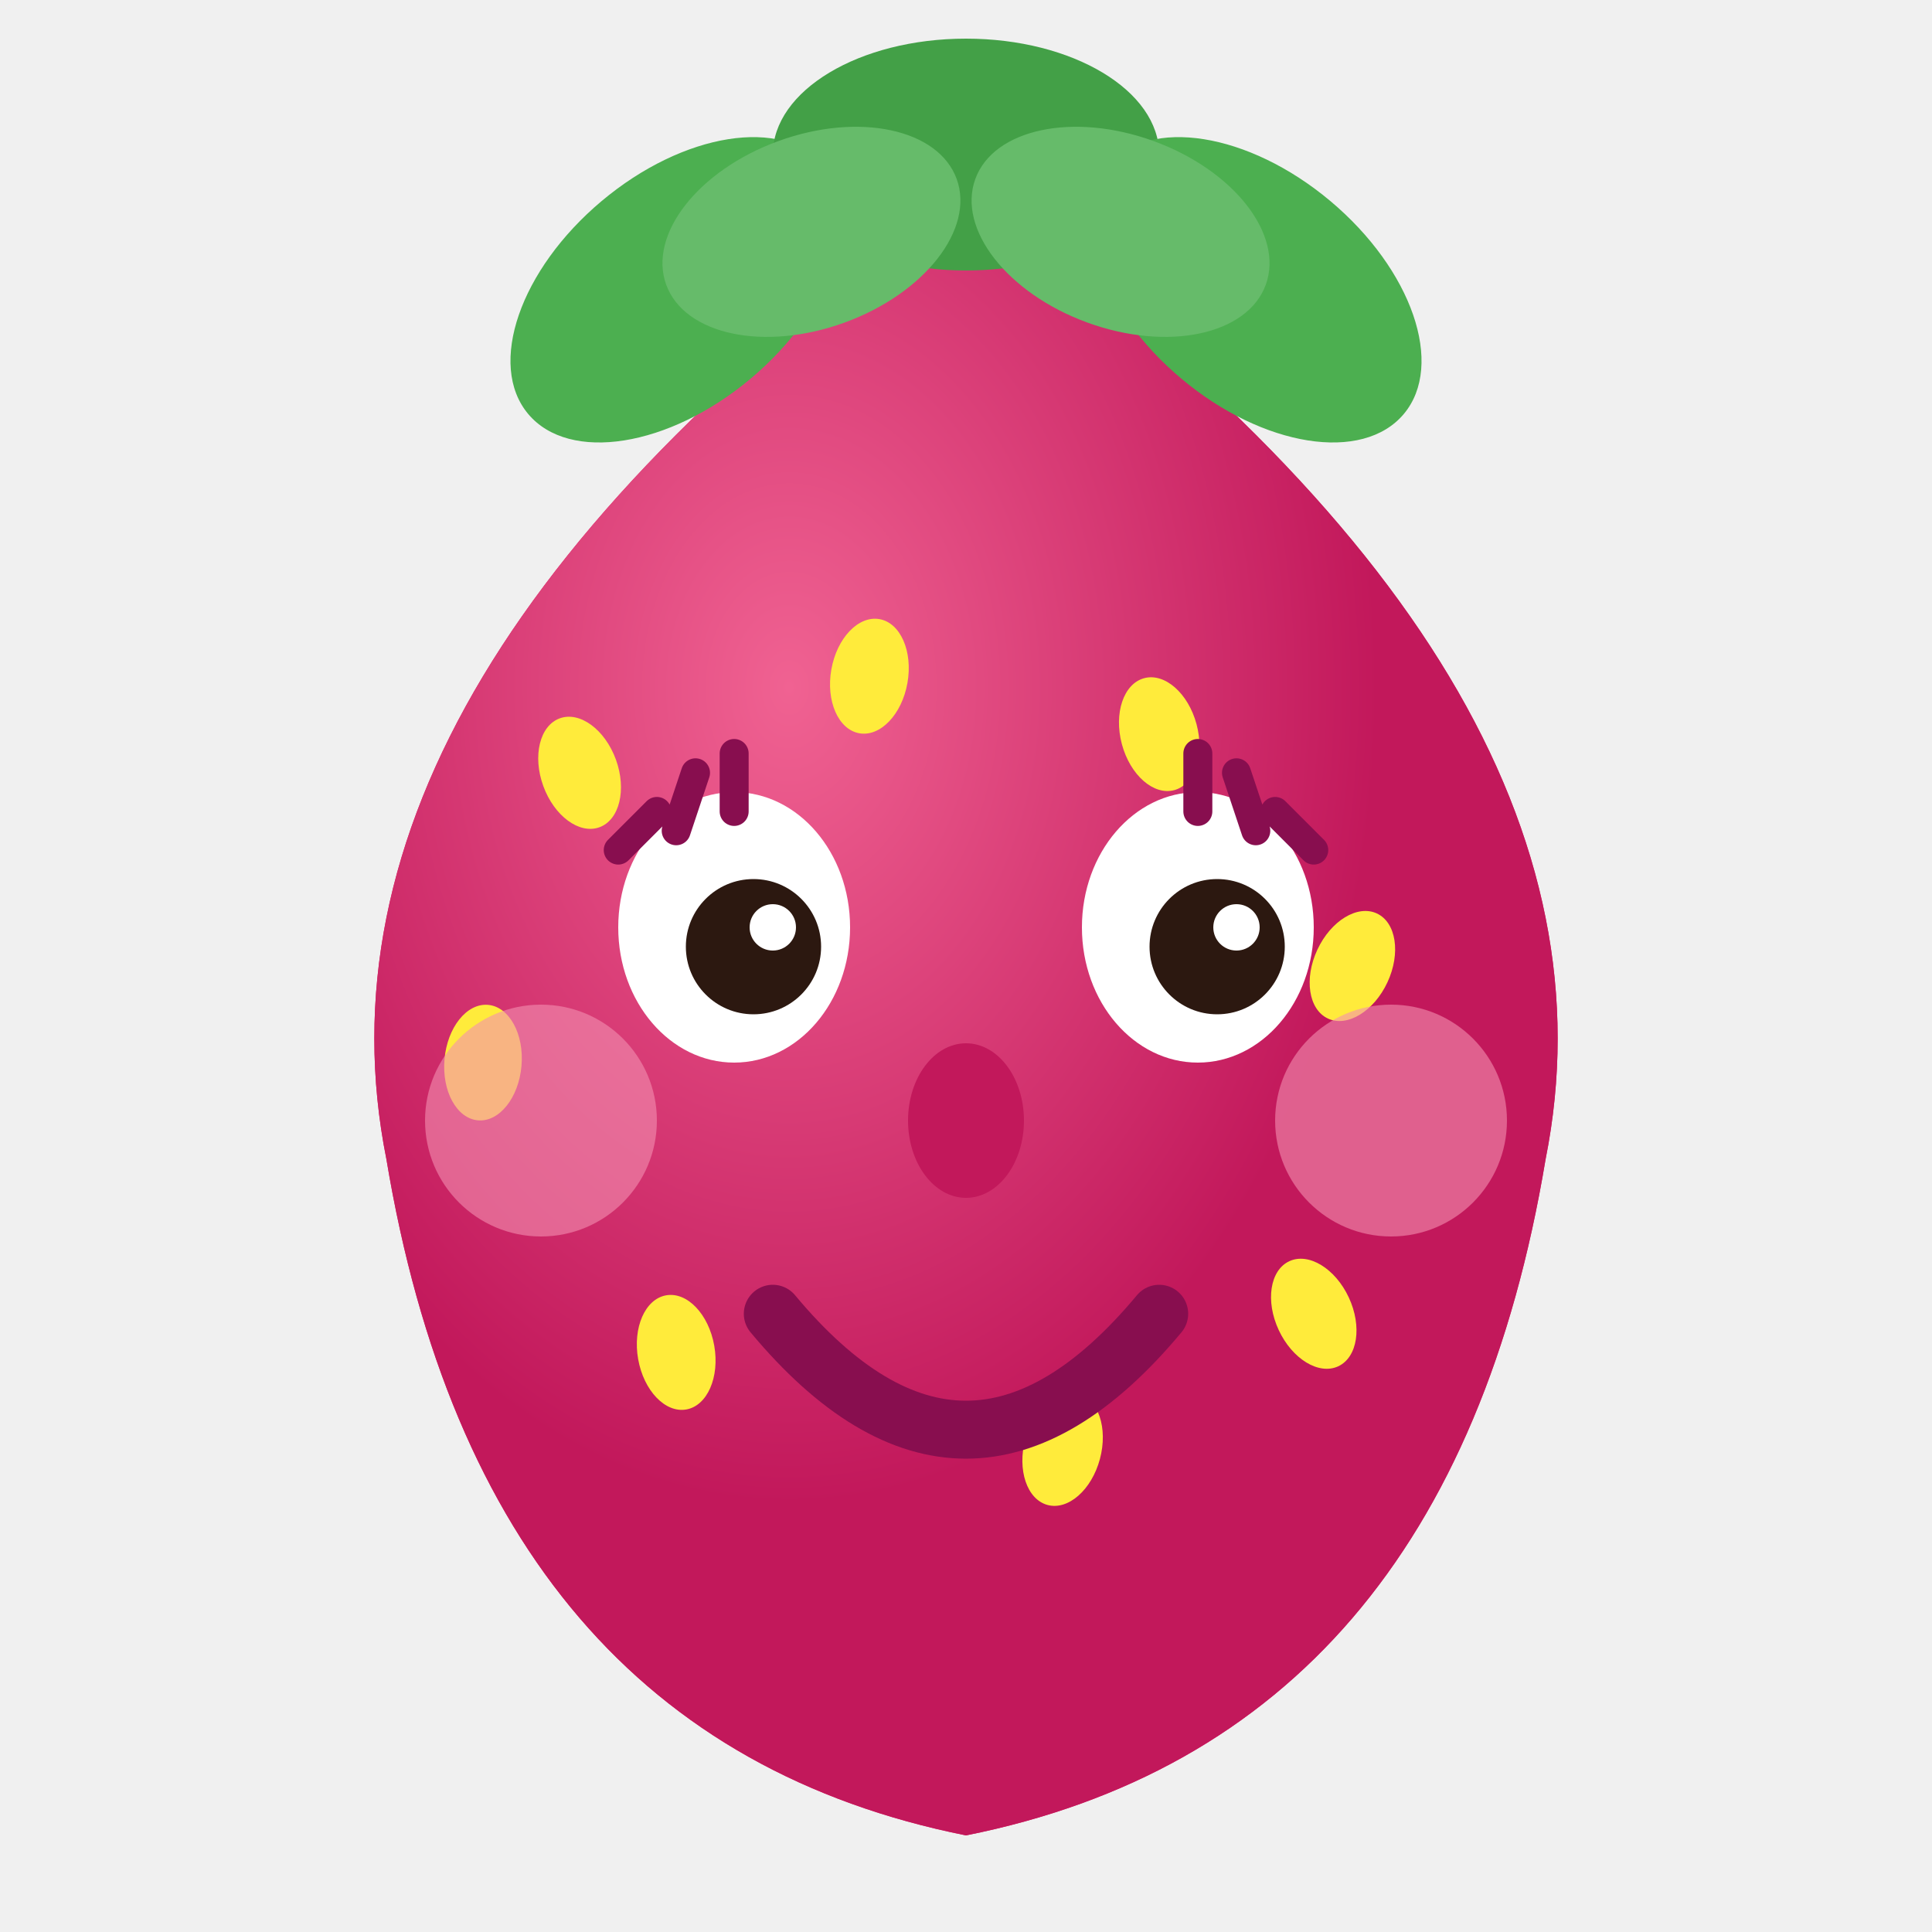
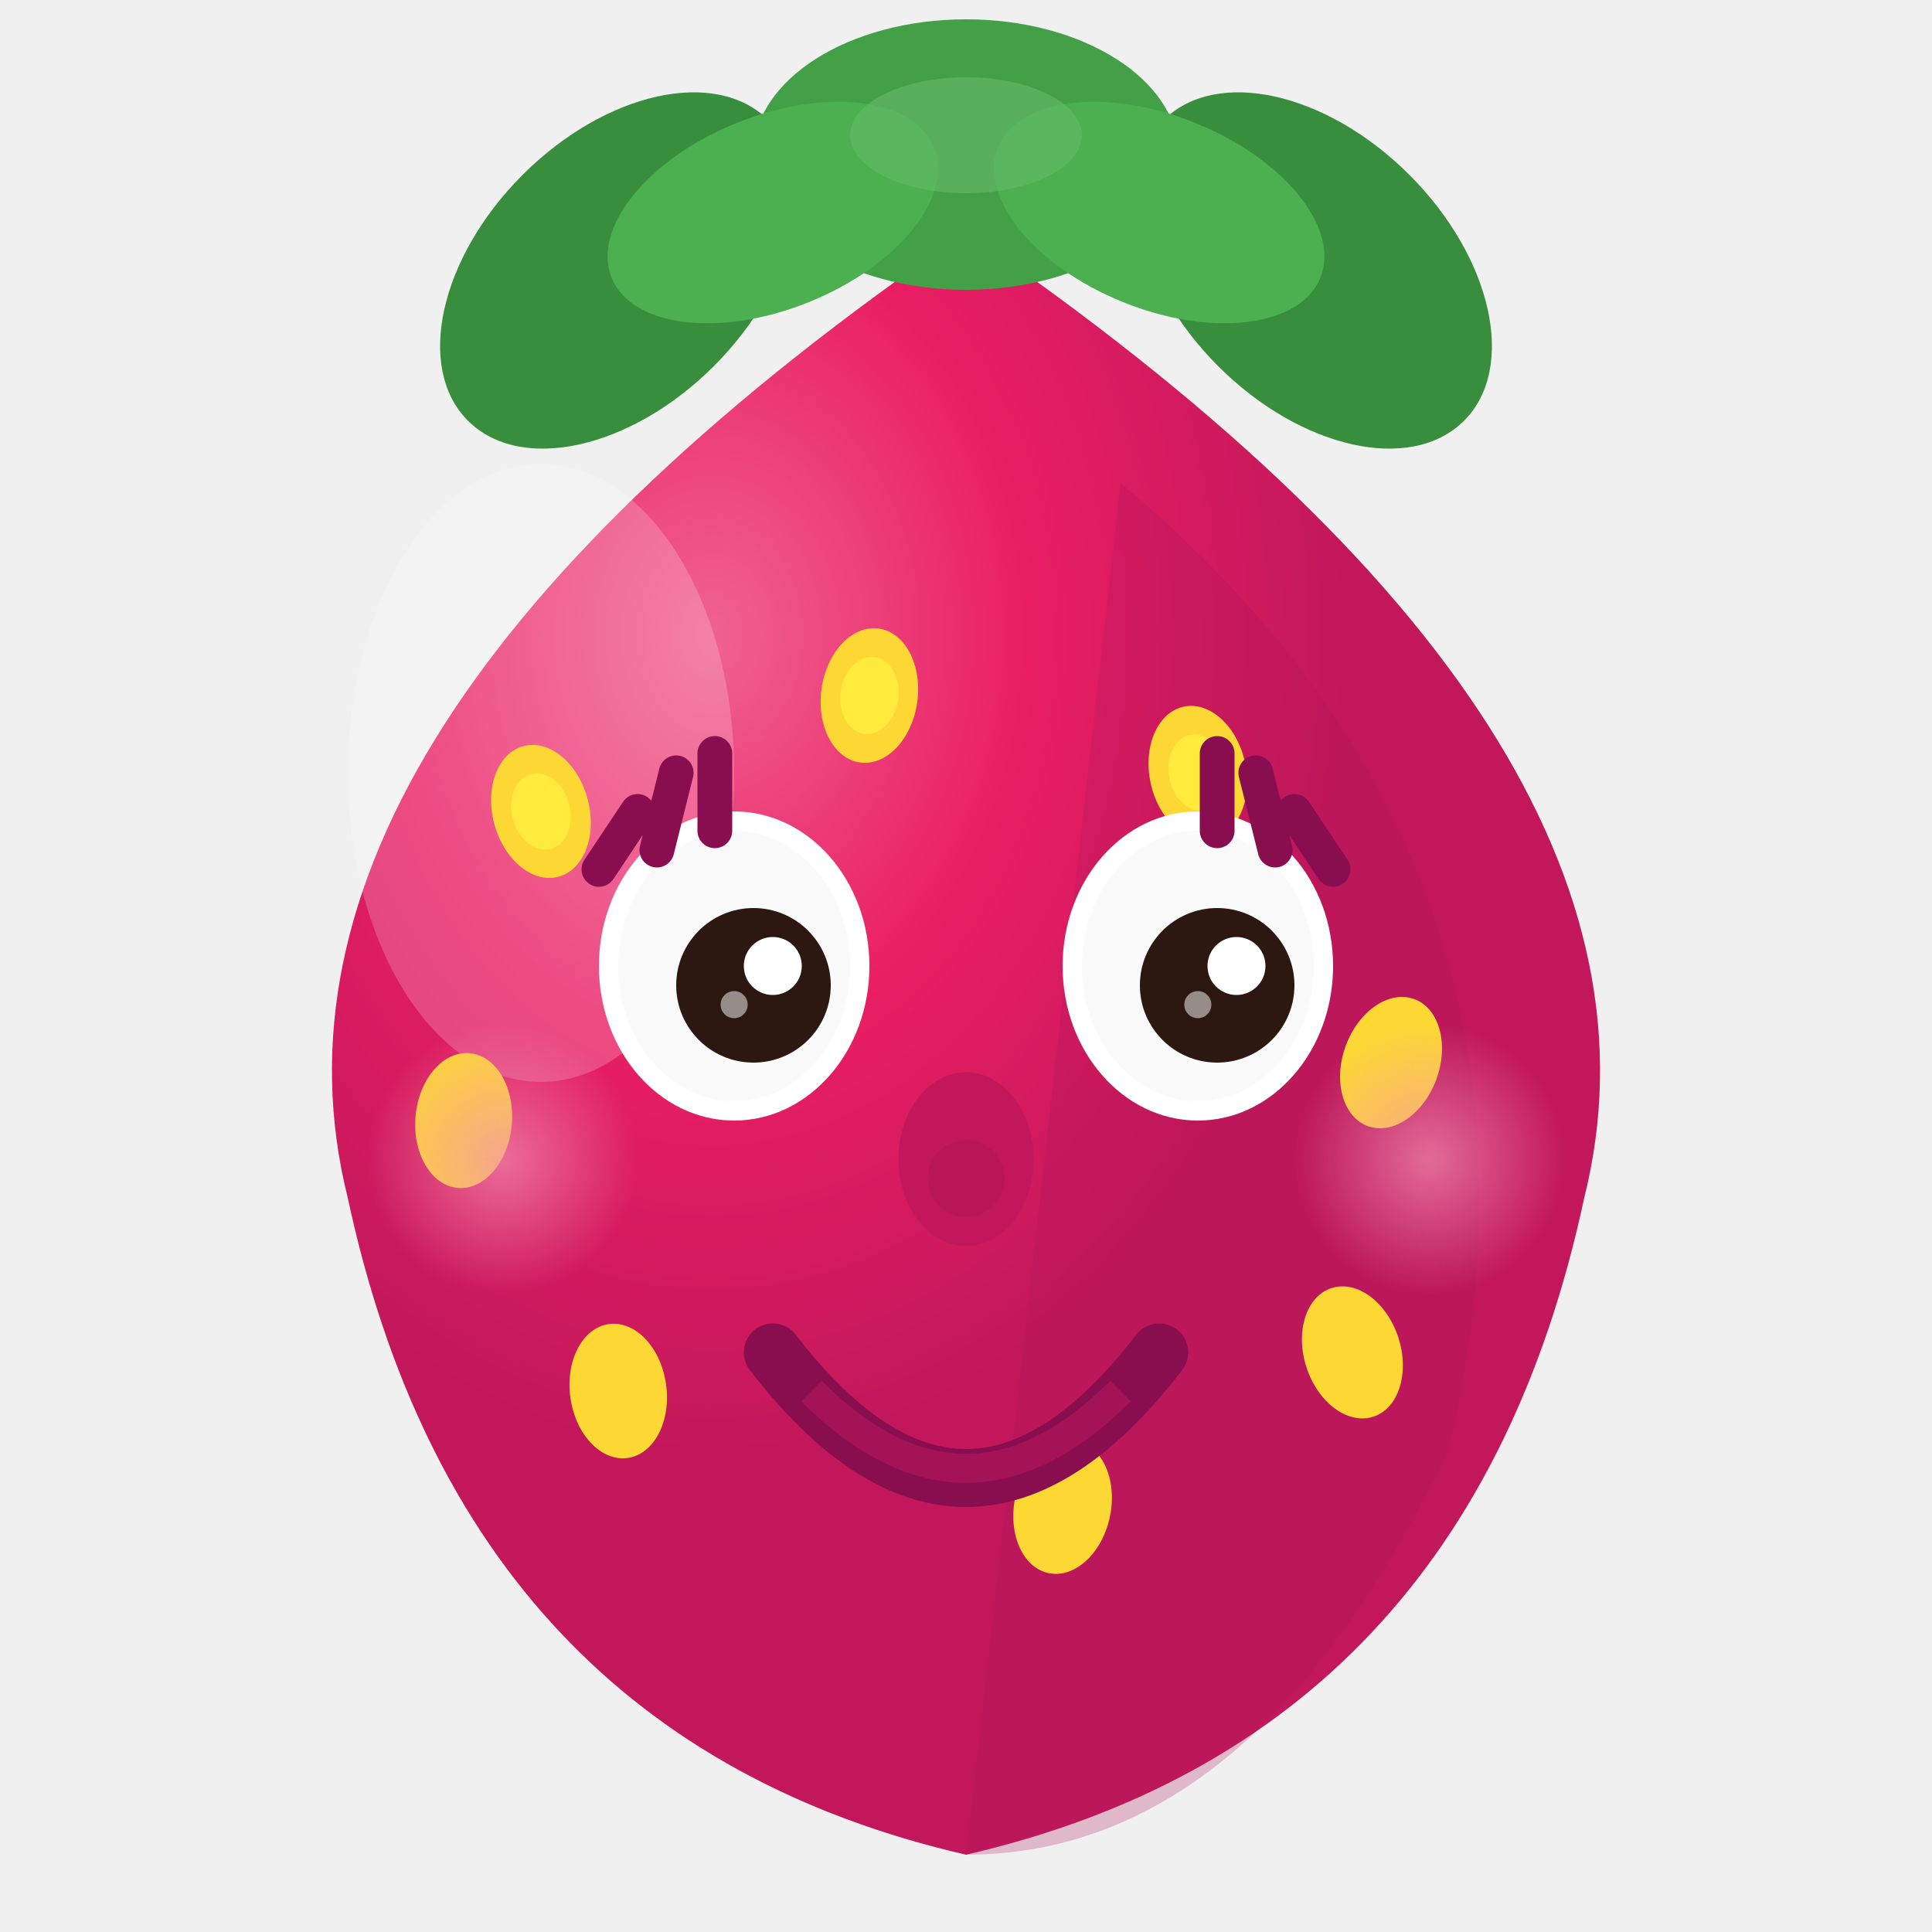
<svg xmlns="http://www.w3.org/2000/svg" viewBox="0 0 100 100">
-   <path d="M50 10 Q15 35 20 60 Q25 90 50 95 Q75 90 80 60 Q85 35 50 10 Z" fill="#E91E63" />
-   <path d="M50 10 Q15 35 20 60 Q25 90 50 95 Q75 90 80 60 Q85 35 50 10 Z" fill="url(#strawGrad)" />
-   <ellipse cx="35" cy="15" rx="10" ry="6" fill="#4CAF50" transform="rotate(-40 35 15)" />
-   <ellipse cx="50" cy="8" rx="10" ry="6" fill="#43A047" />
-   <ellipse cx="65" cy="15" rx="10" ry="6" fill="#4CAF50" transform="rotate(40 65 15)" />
-   <ellipse cx="42" cy="12" rx="8" ry="5" fill="#66BB6A" transform="rotate(-20 42 12)" />
-   <ellipse cx="58" cy="12" rx="8" ry="5" fill="#66BB6A" transform="rotate(20 58 12)" />
-   <ellipse cx="30" cy="40" rx="2" ry="3" fill="#FFEB3B" transform="rotate(-20 30 40)" />
-   <ellipse cx="45" cy="35" rx="2" ry="3" fill="#FFEB3B" transform="rotate(10 45 35)" />
-   <ellipse cx="60" cy="38" rx="2" ry="3" fill="#FFEB3B" transform="rotate(-15 60 38)" />
-   <ellipse cx="70" cy="50" rx="2" ry="3" fill="#FFEB3B" transform="rotate(25 70 50)" />
-   <ellipse cx="35" cy="70" rx="2" ry="3" fill="#FFEB3B" transform="rotate(-10 35 70)" />
-   <ellipse cx="55" cy="75" rx="2" ry="3" fill="#FFEB3B" transform="rotate(15 55 75)" />
-   <ellipse cx="68" cy="68" rx="2" ry="3" fill="#FFEB3B" transform="rotate(-25 68 68)" />
-   <ellipse cx="25" cy="55" rx="2" ry="3" fill="#FFEB3B" transform="rotate(5 25 55)" />
-   <ellipse cx="38" cy="48" rx="6" ry="7" fill="white" />
-   <ellipse cx="62" cy="48" rx="6" ry="7" fill="white" />
-   <circle cx="39" cy="49" r="3.5" fill="#2C1810" />
-   <circle cx="63" cy="49" r="3.5" fill="#2C1810" />
-   <circle cx="40" cy="48" r="1.2" fill="white" />
-   <circle cx="64" cy="48" r="1.2" fill="white" />
-   <path d="M32 44 L34 42 M35 43 L36 40 M38 42 L38 39" stroke="#880E4F" stroke-width="1.5" stroke-linecap="round" />
-   <path d="M62 42 L62 39 M65 43 L64 40 M68 44 L66 42" stroke="#880E4F" stroke-width="1.5" stroke-linecap="round" />
-   <ellipse cx="50" cy="58" rx="3" ry="4" fill="#C2185B" />
-   <path d="M40 68 Q50 80 60 68" stroke="#880E4F" stroke-width="3" fill="none" stroke-linecap="round" />
-   <circle cx="28" cy="58" r="6" fill="#F48FB1" opacity="0.6" />
-   <circle cx="72" cy="58" r="6" fill="#F48FB1" opacity="0.6" />
+   <path d="M50 12 Q12 38 18 62 Q24 90 50 96 Q76 90 82 62 Q88 38 50 12 Z" fill="url(#strawGrad)" />
+   <path d="M58 25 Q82 45 75 75 Q65 96 50 96" fill="#AD1457" opacity="0.25" />
+   <ellipse cx="28" cy="40" rx="10" ry="16" fill="white" opacity="0.2" />
+   <ellipse cx="32" cy="14" rx="11" ry="7" fill="#388E3C" transform="rotate(-45 32 14)" />
+   <ellipse cx="50" cy="8" rx="11" ry="7" fill="#43A047" />
+   <ellipse cx="68" cy="14" rx="11" ry="7" fill="#388E3C" transform="rotate(45 68 14)" />
+   <ellipse cx="40" cy="11" rx="9" ry="5" fill="#4CAF50" transform="rotate(-22 40 11)" />
+   <ellipse cx="60" cy="11" rx="9" ry="5" fill="#4CAF50" transform="rotate(22 60 11)" />
+   <ellipse cx="50" cy="7" rx="6" ry="3" fill="#66BB6A" opacity="0.6" />
+   <ellipse cx="28" cy="42" rx="2.5" ry="3.5" fill="#FDD835" transform="rotate(-15 28 42)" />
+   <ellipse cx="28" cy="42" rx="1.5" ry="2" fill="#FFEB3B" transform="rotate(-15 28 42)" />
+   <ellipse cx="45" cy="36" rx="2.5" ry="3.5" fill="#FDD835" transform="rotate(8 45 36)" />
+   <ellipse cx="45" cy="36" rx="1.5" ry="2" fill="#FFEB3B" transform="rotate(8 45 36)" />
+   <ellipse cx="62" cy="40" rx="2.5" ry="3.5" fill="#FDD835" transform="rotate(-12 62 40)" />
+   <ellipse cx="62" cy="40" rx="1.5" ry="2" fill="#FFEB3B" transform="rotate(-12 62 40)" />
+   <ellipse cx="72" cy="55" rx="2.5" ry="3.5" fill="#FDD835" transform="rotate(20 72 55)" />
+   <ellipse cx="32" cy="72" rx="2.5" ry="3.5" fill="#FDD835" transform="rotate(-8 32 72)" />
+   <ellipse cx="55" cy="78" rx="2.5" ry="3.5" fill="#FDD835" transform="rotate(12 55 78)" />
+   <ellipse cx="70" cy="70" rx="2.5" ry="3.5" fill="#FDD835" transform="rotate(-18 70 70)" />
+   <ellipse cx="24" cy="58" rx="2.5" ry="3.5" fill="#FDD835" transform="rotate(5 24 58)" />
+   <ellipse cx="38" cy="50" rx="7" ry="8" fill="white" />
+   <ellipse cx="62" cy="50" rx="7" ry="8" fill="white" />
+   <ellipse cx="38" cy="50" rx="6" ry="7" fill="#FAFAFA" />
+   <ellipse cx="62" cy="50" rx="6" ry="7" fill="#FAFAFA" />
+   <circle cx="39" cy="51" r="4" fill="#2C1810" />
+   <circle cx="63" cy="51" r="4" fill="#2C1810" />
+   <circle cx="40" cy="50" r="1.5" fill="white" />
+   <circle cx="64" cy="50" r="1.5" fill="white" />
+   <circle cx="38" cy="52" r="0.7" fill="white" opacity="0.5" />
+   <circle cx="62" cy="52" r="0.7" fill="white" opacity="0.5" />
+   <path d="M31 45 L33 42 M34 44 L35 40 M37 43 L37 39" stroke="#880E4F" stroke-width="1.8" stroke-linecap="round" />
+   <path d="M63 43 L63 39 M66 44 L65 40 M69 45 L67 42" stroke="#880E4F" stroke-width="1.8" stroke-linecap="round" />
+   <ellipse cx="50" cy="60" rx="3.5" ry="4.5" fill="#C2185B" />
+   <ellipse cx="50" cy="61" rx="2" ry="2" fill="#AD1457" opacity="0.4" />
+   <path d="M40 70 Q50 83 60 70" stroke="#880E4F" stroke-width="3" fill="none" stroke-linecap="round" />
+   <path d="M42 72 Q50 80 58 72" stroke="#E91E63" stroke-width="1.5" fill="none" opacity="0.3" />
+   <circle cx="26" cy="60" r="7" fill="url(#strawCheek)" />
+   <circle cx="74" cy="60" r="7" fill="url(#strawCheek)" />
  <defs>
-     <radialGradient id="strawGrad" cx="35%" cy="30%">
+     <radialGradient id="strawGrad" cx="30%" cy="25%">
      <stop offset="0%" stop-color="#F06292" />
+       <stop offset="50%" stop-color="#E91E63" />
      <stop offset="100%" stop-color="#C2185B" />
+     </radialGradient>
+     <radialGradient id="strawCheek" cx="50%" cy="50%">
+       <stop offset="0%" stop-color="#F48FB1" stop-opacity="0.7" />
+       <stop offset="100%" stop-color="#F48FB1" stop-opacity="0" />
    </radialGradient>
  </defs>
</svg>
